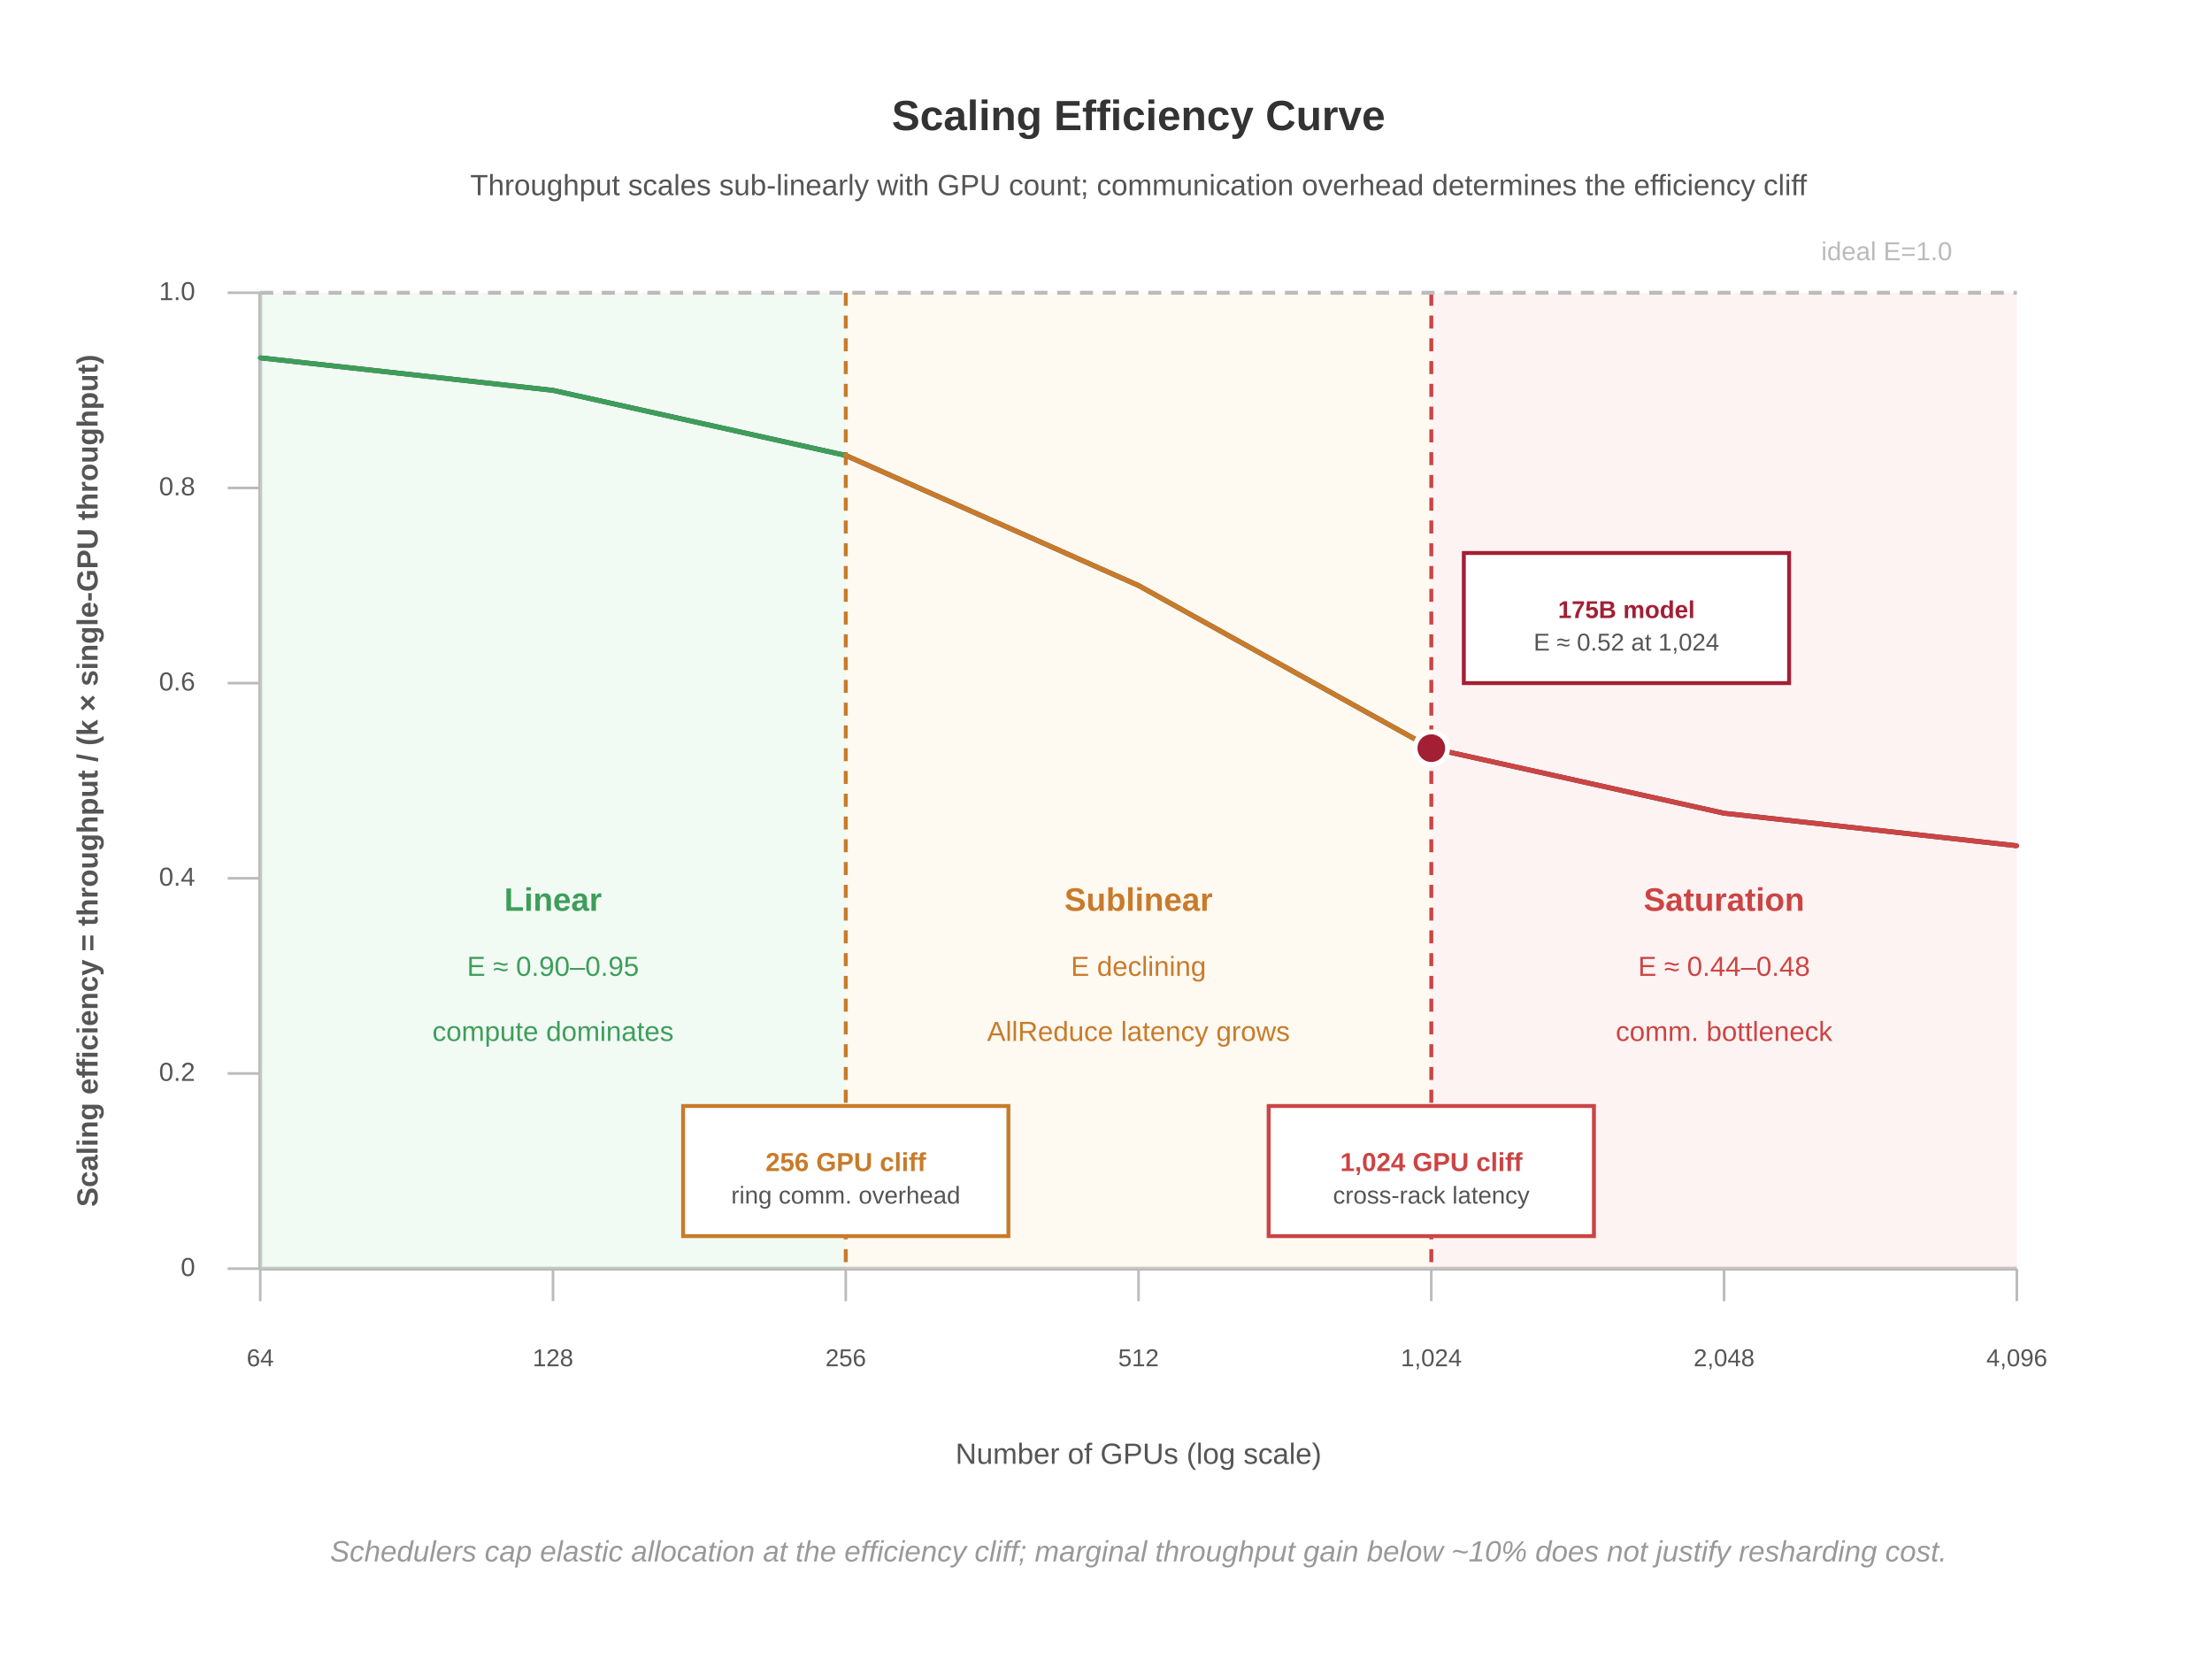
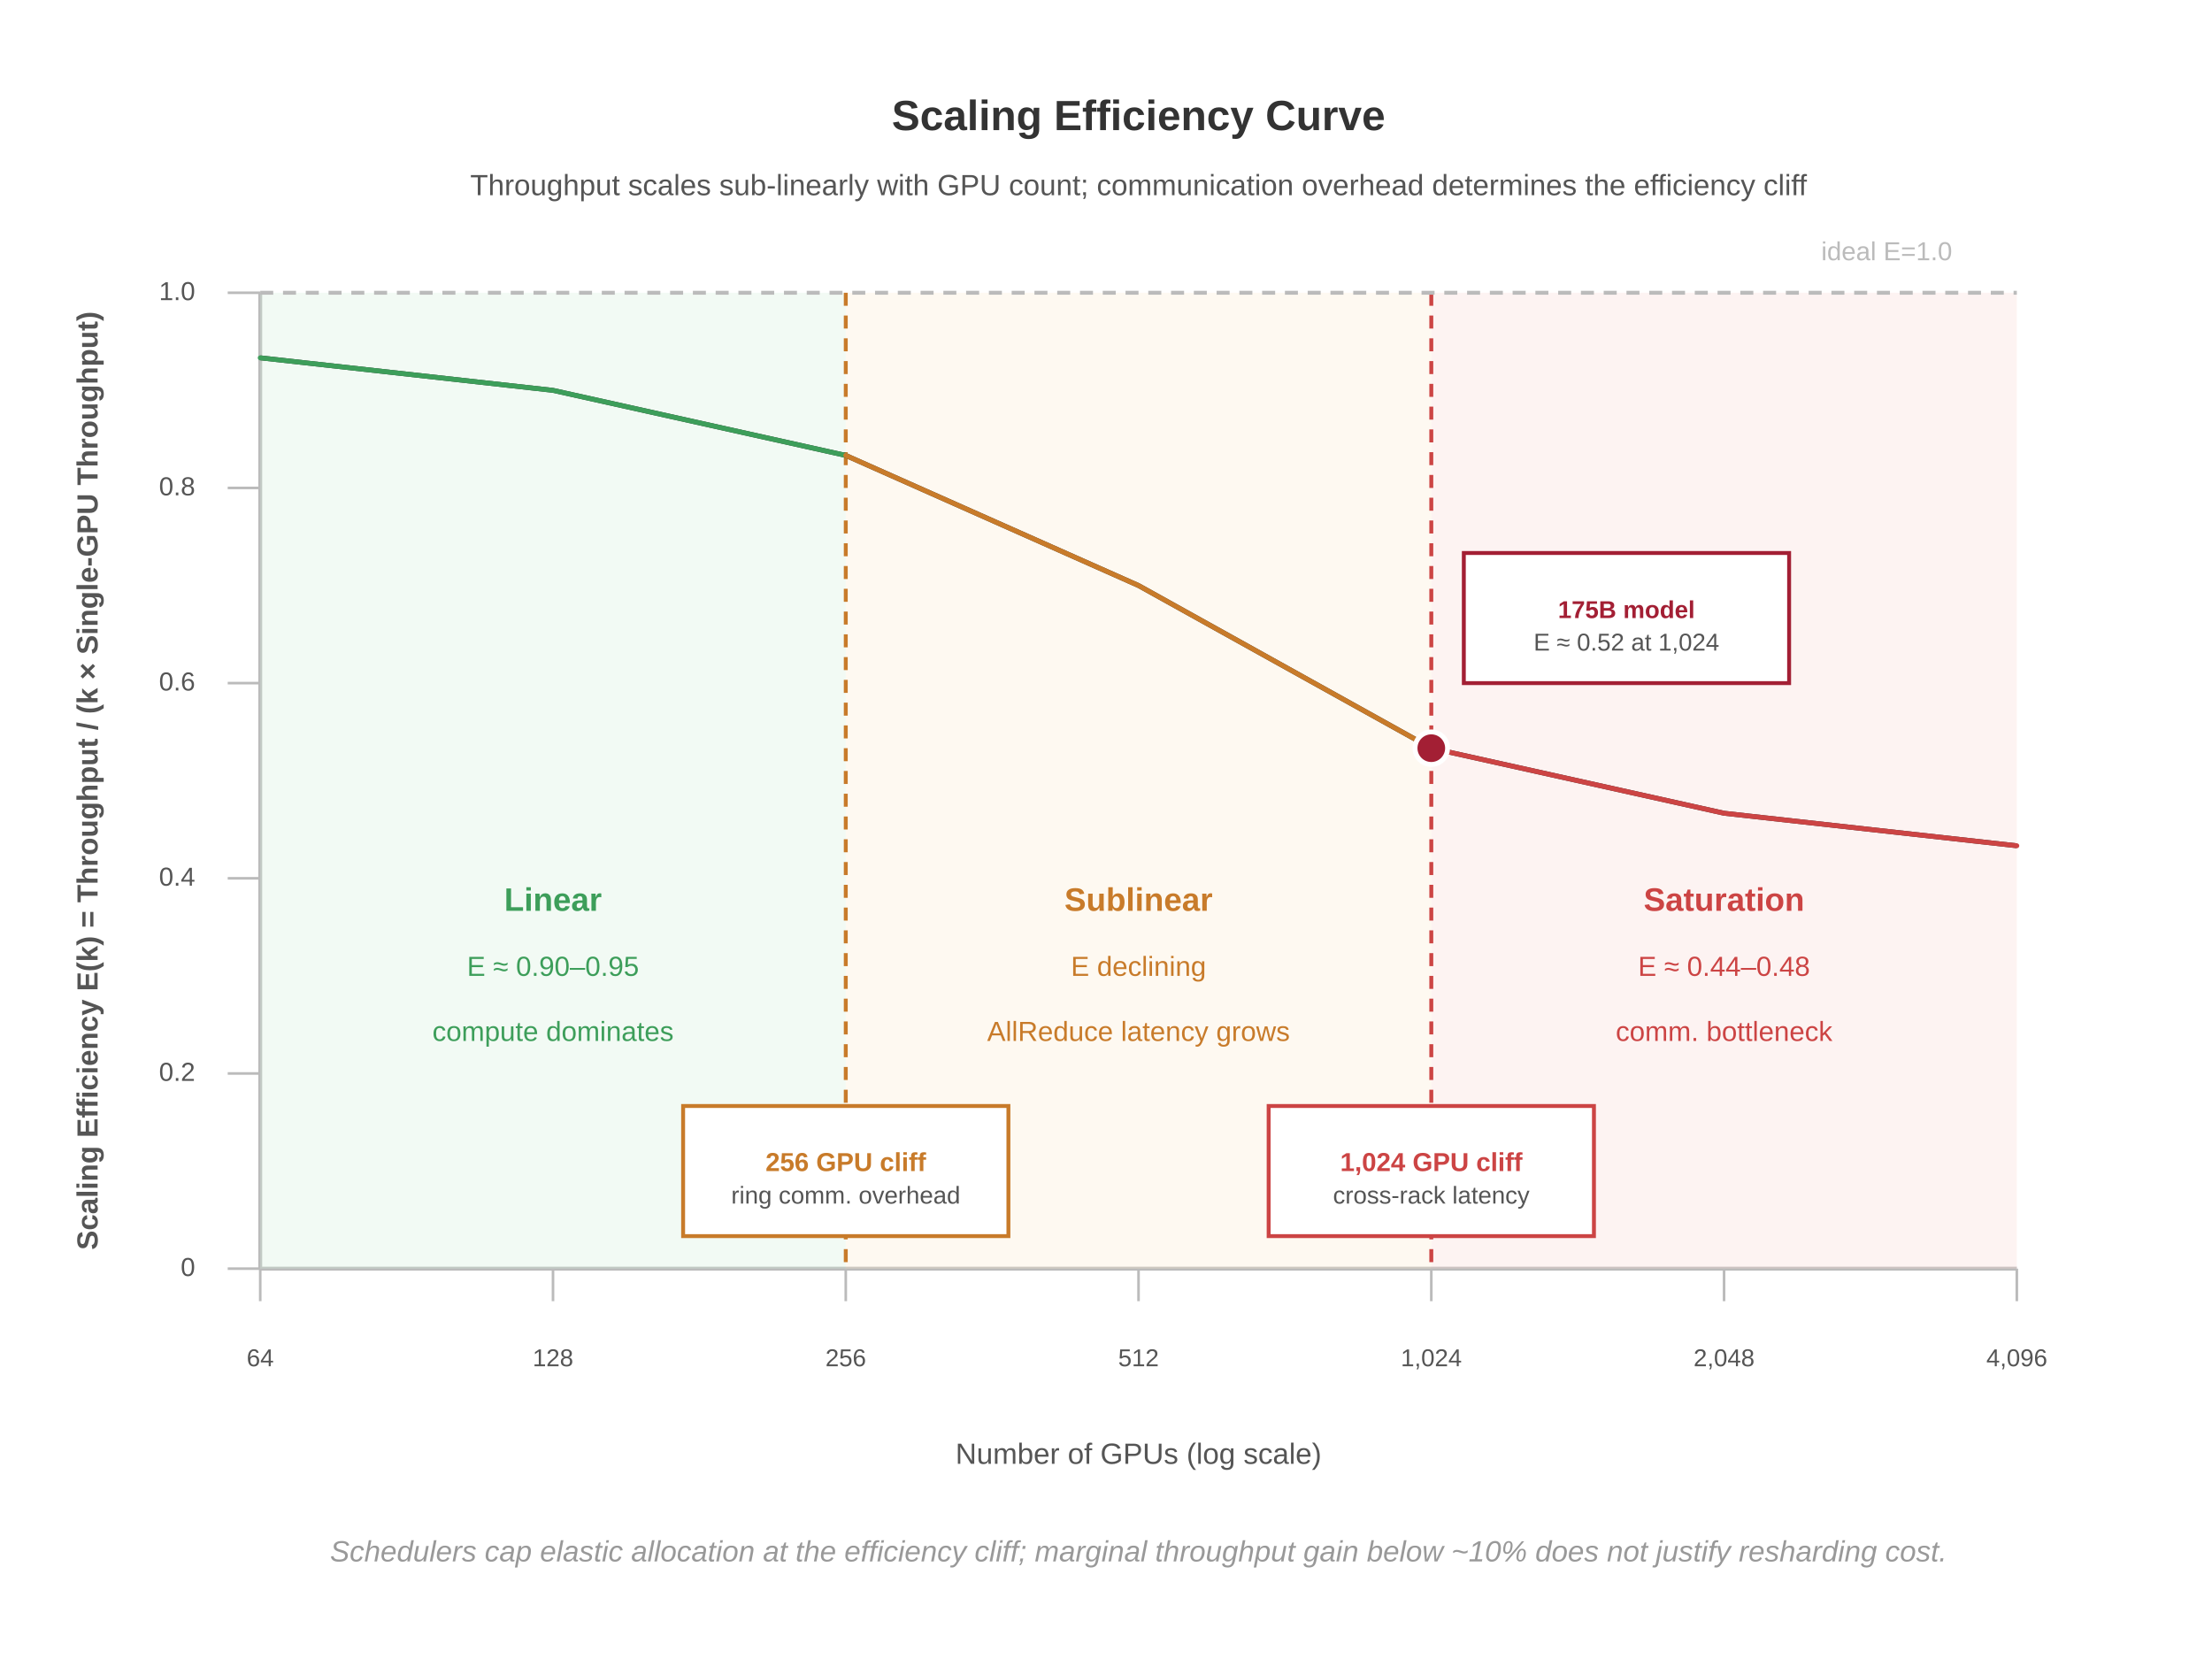
<svg xmlns="http://www.w3.org/2000/svg" font-family="Arial, Helvetica, sans-serif" viewBox="0 0 680 510">
  <rect width="680" height="510" fill="#fff" />
  <defs>
    <marker id="arrow" markerWidth="8" markerHeight="6" refX="7" refY="3" orient="auto">
      <path d="M0,0 L8,3 L0,6 Z" fill="#555" />
    </marker>
    <marker id="arrow-red" markerWidth="8" markerHeight="6" refX="7" refY="3" orient="auto">
      <path d="M0,0 L8,3 L0,6 Z" fill="#a31f34" />
    </marker>
  </defs>
  <text x="350" y="40" text-anchor="middle" font-size="13" font-weight="700" fill="#333">Scaling Efficiency Curve</text>
  <text x="350" y="60" text-anchor="middle" font-size="9" font-weight="400" fill="#555">Throughput scales sub-linearly with GPU count; communication overhead determines the efficiency cliff</text>
-   <text x="30" y="240" text-anchor="middle" font-size="9" font-weight="700" fill="#555" transform="rotate(-90,30,240)">Scaling efficiency = throughput / (k × single-GPU throughput)</text>
+   <text x="30" y="240" text-anchor="middle" font-size="9" font-weight="700" fill="#555" transform="rotate(-90,30,240)">Scaling Efficiency E(k) = Throughput / (k × Single-GPU Throughput)</text>
  <line x1="80" y1="390" x2="620" y2="390" stroke="#bbb" stroke-width="1.2" />
  <line x1="80" y1="90" x2="80" y2="390" stroke="#bbb" stroke-width="1.2" />
  <line x1="70" y1="390" x2="80" y2="390" stroke="#bbb" stroke-width="0.8" />
  <text x="60" y="390" dominant-baseline="middle" text-anchor="end" font-size="8" fill="#555">0</text>
  <line x1="70" y1="330" x2="80" y2="330" stroke="#bbb" stroke-width="0.8" />
  <text x="60" y="330" dominant-baseline="middle" text-anchor="end" font-size="8" fill="#555">0.2</text>
  <line x1="70" y1="270" x2="80" y2="270" stroke="#bbb" stroke-width="0.8" />
  <text x="60" y="270" dominant-baseline="middle" text-anchor="end" font-size="8" fill="#555">0.4</text>
  <line x1="70" y1="210" x2="80" y2="210" stroke="#bbb" stroke-width="0.8" />
  <text x="60" y="210" dominant-baseline="middle" text-anchor="end" font-size="8" fill="#555">0.6</text>
  <line x1="70" y1="150" x2="80" y2="150" stroke="#bbb" stroke-width="0.8" />
  <text x="60" y="150" dominant-baseline="middle" text-anchor="end" font-size="8" fill="#555">0.8</text>
  <line x1="70" y1="90" x2="80" y2="90" stroke="#bbb" stroke-width="0.8" />
  <text x="60" y="90" dominant-baseline="middle" text-anchor="end" font-size="8" fill="#555">1.0</text>
  <line x1="80" y1="390" x2="80" y2="400" stroke="#bbb" stroke-width="0.8" />
  <text x="80" y="420" text-anchor="middle" font-size="7.5" fill="#555">64</text>
  <line x1="170" y1="390" x2="170" y2="400" stroke="#bbb" stroke-width="0.8" />
  <text x="170" y="420" text-anchor="middle" font-size="7.5" fill="#555">128</text>
  <line x1="260" y1="390" x2="260" y2="400" stroke="#bbb" stroke-width="0.8" />
  <text x="260" y="420" text-anchor="middle" font-size="7.5" fill="#555">256</text>
  <line x1="350" y1="390" x2="350" y2="400" stroke="#bbb" stroke-width="0.8" />
  <text x="350" y="420" text-anchor="middle" font-size="7.5" fill="#555">512</text>
  <line x1="440" y1="390" x2="440" y2="400" stroke="#bbb" stroke-width="0.8" />
  <text x="440" y="420" text-anchor="middle" font-size="7.5" fill="#555">1,024</text>
  <line x1="530" y1="390" x2="530" y2="400" stroke="#bbb" stroke-width="0.8" />
  <text x="530" y="420" text-anchor="middle" font-size="7.5" fill="#555">2,048</text>
  <line x1="620" y1="390" x2="620" y2="400" stroke="#bbb" stroke-width="0.8" />
  <text x="620" y="420" text-anchor="middle" font-size="7.5" fill="#555">4,096</text>
  <text x="350" y="450" text-anchor="middle" font-size="9" font-weight="400" fill="#555">Number of GPUs (log scale)</text>
  <rect x="80" y="90" width="180" height="300" fill="#d4edda" opacity="0.3" />
  <rect x="260" y="90" width="180" height="300" fill="#fdebd0" opacity="0.3" />
  <rect x="440" y="90" width="180" height="300" fill="#f9d6d5" opacity="0.3" />
  <line x1="260" y1="90" x2="260" y2="390" stroke="#c87b2a" stroke-width="1.2" stroke-dasharray="4,3" />
  <line x1="440" y1="90" x2="440" y2="390" stroke="#c44" stroke-width="1.2" stroke-dasharray="4,3" />
  <line x1="80" y1="90" x2="620" y2="90" stroke="#bbb" stroke-width="1.2" stroke-dasharray="4,3" />
  <text x="580" y="80" text-anchor="middle" font-size="8" font-weight="400" fill="#bbb">ideal E=1.0</text>
  <polyline points="80,110 170,120 260,140 350,180 440,230 530,250 620,260" fill="none" stroke="#333" stroke-width="1.5" stroke-linejoin="round" />
  <polyline points="80,110 170,120 260,140" fill="none" stroke="#3d9e5a" stroke-width="1.5" stroke-linecap="round" stroke-linejoin="round" />
  <polyline points="260,140 350,180 440,230" fill="none" stroke="#c87b2a" stroke-width="1.5" stroke-linecap="round" stroke-linejoin="round" />
  <polyline points="440,230 530,250 620,260" fill="none" stroke="#c44" stroke-width="1.5" stroke-linecap="round" stroke-linejoin="round" />
  <text x="170" y="280" text-anchor="middle" font-size="10" font-weight="700" fill="#3d9e5a">Linear</text>
  <text x="170" y="300" text-anchor="middle" font-size="8.5" font-weight="400" fill="#3d9e5a">E ≈ 0.90–0.95</text>
  <text x="170" y="320" text-anchor="middle" font-size="8.5" font-weight="400" fill="#3d9e5a">compute dominates</text>
  <text x="350" y="280" text-anchor="middle" font-size="10" font-weight="700" fill="#c87b2a">Sublinear</text>
  <text x="350" y="300" text-anchor="middle" font-size="8.5" font-weight="400" fill="#c87b2a">E declining</text>
  <text x="350" y="320" text-anchor="middle" font-size="8.5" font-weight="400" fill="#c87b2a">AllReduce latency grows</text>
  <text x="530" y="280" text-anchor="middle" font-size="10" font-weight="700" fill="#c44">Saturation</text>
  <text x="530" y="300" text-anchor="middle" font-size="8.5" font-weight="400" fill="#c44">E ≈ 0.44–0.48</text>
  <text x="530" y="320" text-anchor="middle" font-size="8.5" font-weight="400" fill="#c44">comm. bottleneck</text>
  <rect x="210" y="340" width="100" height="40" fill="#fff" stroke="#c87b2a" stroke-width="1.2" />
  <text x="260" y="360" text-anchor="middle" font-size="8" font-weight="700" fill="#c87b2a">256 GPU cliff</text>
  <text x="260" y="370" text-anchor="middle" font-size="7.5" font-weight="400" fill="#555">ring comm. overhead</text>
  <rect x="390" y="340" width="100" height="40" fill="#fff" stroke="#c44" stroke-width="1.2" />
  <text x="440" y="360" text-anchor="middle" font-size="8" font-weight="700" fill="#c44">1,024 GPU cliff</text>
  <text x="440" y="370" text-anchor="middle" font-size="7.5" font-weight="400" fill="#555">cross-rack latency</text>
  <circle cx="440" cy="230" r="5" fill="#a31f34" stroke="#fff" stroke-width="1.5" />
  <rect x="450" y="170" width="100" height="40" fill="#fff" stroke="#a31f34" stroke-width="1.2" />
  <text x="500" y="190" text-anchor="middle" font-size="7.5" font-weight="700" fill="#a31f34">175B model</text>
  <text x="500" y="200" text-anchor="middle" font-size="7.5" font-weight="400" fill="#555">E ≈ 0.52 at 1,024</text>
  <text x="350" y="480" text-anchor="middle" font-size="9" font-weight="400" fill="#999" font-style="italic">Schedulers cap elastic allocation at the efficiency cliff; marginal throughput gain below ~10% does not justify resharding cost.</text>
</svg>
